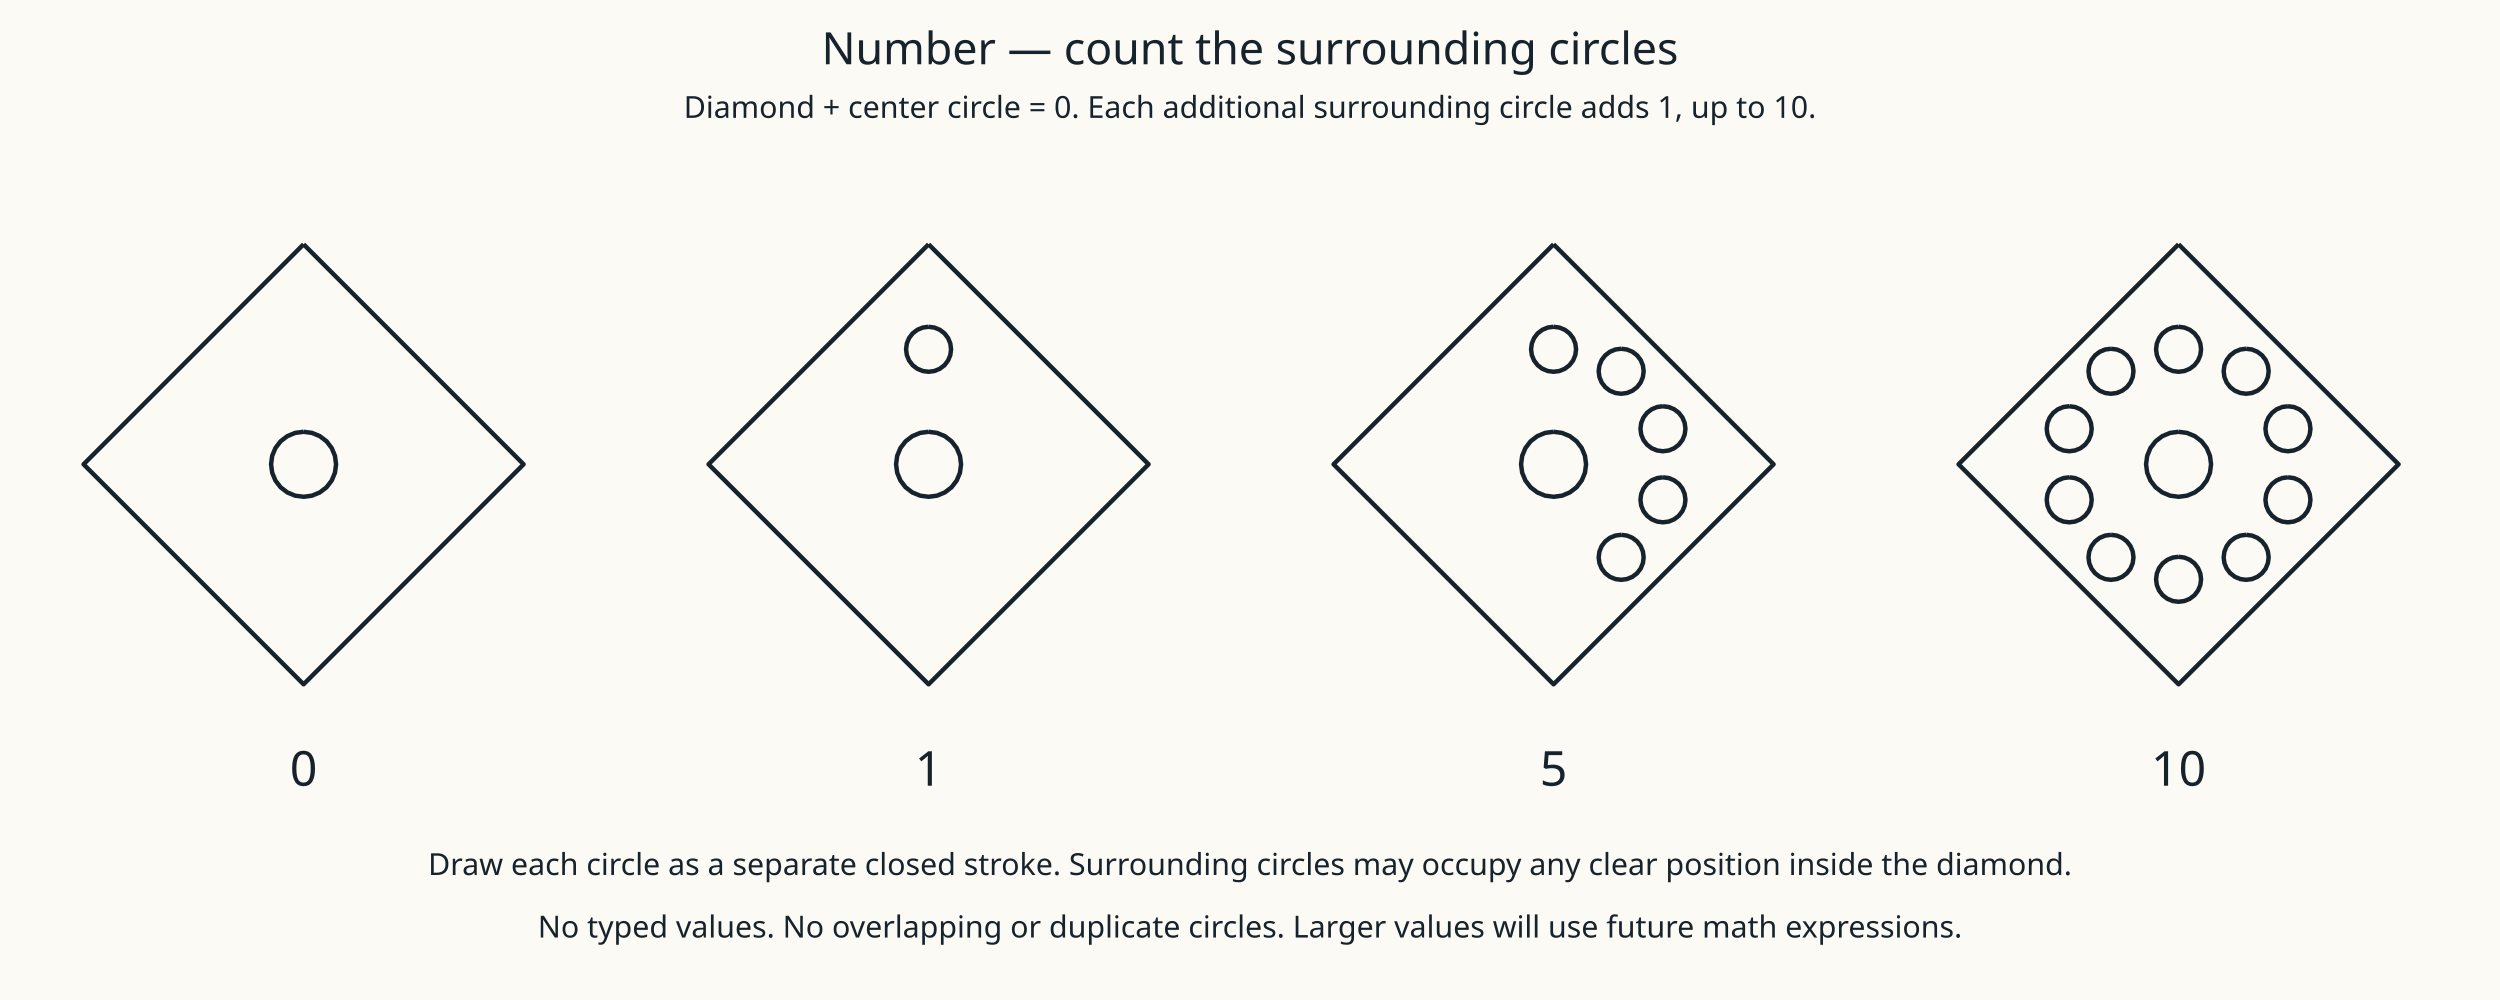
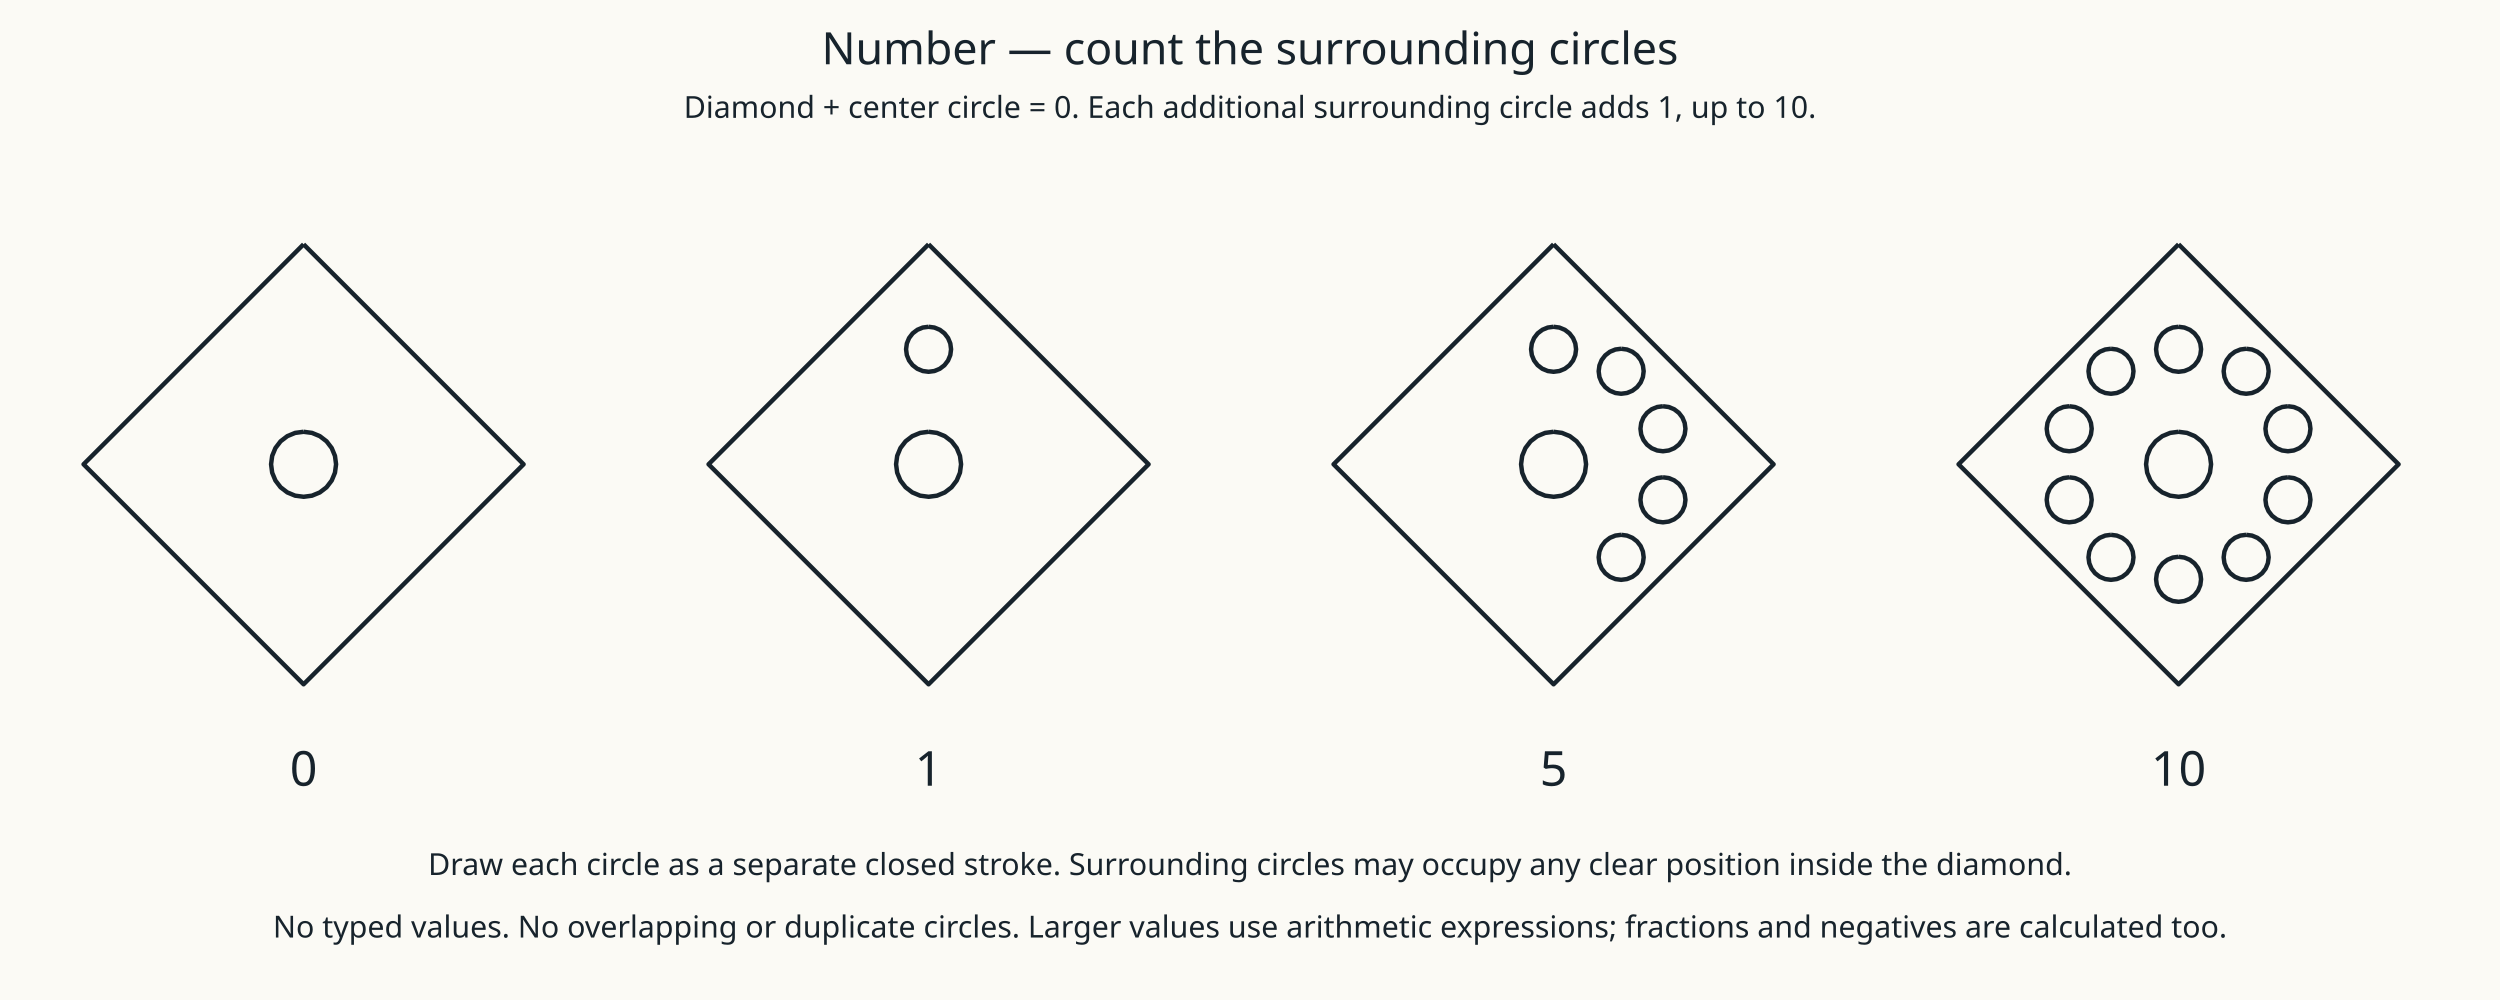
<svg xmlns="http://www.w3.org/2000/svg" width="1400" height="560" viewBox="0 0 1400 560">
  <rect width="1400" height="560" fill="#fbfaf5" />
  <g font-family="sans-serif" fill="#17232c">
    <text x="700" y="36" font-size="25" text-anchor="middle">Number — count the surrounding circles</text>
    <text x="700" y="66" font-size="17" text-anchor="middle">Diamond + center circle = 0. Each additional surrounding circle adds 1, up to 10.</text>
    <polyline points="170.00,136.80 293.20,260.00 170.00,383.20 46.80,260.00 170.00,136.80" fill="none" stroke="#17232c" stroke-width="2.5" stroke-linejoin="round" />
    <polyline points="170.00,241.80 174.71,242.42 179.10,244.24 182.87,247.13 185.76,250.90 187.58,255.29 188.20,260.00 187.58,264.71 185.76,269.10 182.87,272.87 179.10,275.76 174.71,277.58 170.00,278.20 165.29,277.58 160.90,275.76 157.13,272.87 154.24,269.10 152.42,264.71 151.80,260.00 152.42,255.29 154.24,250.90 157.13,247.13 160.90,244.24 165.29,242.42 170.00,241.80" fill="none" stroke="#17232c" stroke-width="2.5" stroke-linejoin="round" />
    <text x="170" y="440" font-size="27" text-anchor="middle">0</text>
    <polyline points="520.00,136.80 643.20,260.00 520.00,383.20 396.80,260.00 520.00,136.80" fill="none" stroke="#17232c" stroke-width="2.5" stroke-linejoin="round" />
    <polyline points="520.00,241.80 524.71,242.42 529.10,244.24 532.87,247.13 535.76,250.90 537.58,255.29 538.20,260.00 537.58,264.71 535.76,269.10 532.87,272.87 529.10,275.76 524.71,277.58 520.00,278.20 515.29,277.58 510.90,275.76 507.13,272.87 504.24,269.10 502.42,264.71 501.80,260.00 502.42,255.29 504.24,250.90 507.13,247.13 510.90,244.24 515.29,242.42 520.00,241.80" fill="none" stroke="#17232c" stroke-width="2.5" stroke-linejoin="round" />
    <polyline points="520.00,183.00 523.26,183.43 526.30,184.69 528.91,186.69 530.91,189.30 532.17,192.34 532.60,195.60 532.17,198.86 530.91,201.90 528.91,204.51 526.30,206.51 523.26,207.77 520.00,208.20 516.74,207.77 513.70,206.51 511.09,204.51 509.09,201.90 507.83,198.86 507.40,195.60 507.83,192.34 509.09,189.30 511.09,186.69 513.70,184.69 516.74,183.43 520.00,183.00" fill="none" stroke="#17232c" stroke-width="2.5" stroke-linejoin="round" />
    <text x="520" y="440" font-size="27" text-anchor="middle">1</text>
    <polyline points="870.00,136.80 993.20,260.00 870.00,383.20 746.80,260.00 870.00,136.80" fill="none" stroke="#17232c" stroke-width="2.5" stroke-linejoin="round" />
    <polyline points="870.00,241.80 874.71,242.42 879.10,244.24 882.87,247.13 885.76,250.90 887.58,255.29 888.20,260.00 887.58,264.71 885.76,269.10 882.87,272.87 879.10,275.76 874.71,277.58 870.00,278.20 865.29,277.58 860.90,275.76 857.13,272.87 854.24,269.10 852.42,264.71 851.80,260.00 852.42,255.29 854.24,250.90 857.13,247.13 860.90,244.24 865.29,242.42 870.00,241.80" fill="none" stroke="#17232c" stroke-width="2.5" stroke-linejoin="round" />
    <polyline points="870.00,183.00 873.26,183.43 876.30,184.69 878.91,186.69 880.91,189.30 882.17,192.34 882.60,195.60 882.17,198.86 880.91,201.90 878.91,204.51 876.30,206.51 873.26,207.77 870.00,208.20 866.74,207.77 863.70,206.51 861.09,204.51 859.09,201.90 857.83,198.86 857.40,195.60 857.83,192.34 859.09,189.30 861.09,186.69 863.70,184.69 866.74,183.43 870.00,183.00" fill="none" stroke="#17232c" stroke-width="2.5" stroke-linejoin="round" />
    <polyline points="907.85,195.30 911.11,195.73 914.15,196.99 916.76,198.99 918.77,201.60 920.02,204.64 920.45,207.90 920.02,211.16 918.77,214.20 916.76,216.81 914.15,218.81 911.11,220.07 907.85,220.50 904.59,220.07 901.55,218.81 898.94,216.81 896.94,214.20 895.68,211.16 895.25,207.90 895.68,204.64 896.94,201.60 898.94,198.99 901.55,196.99 904.59,195.73 907.85,195.30" fill="none" stroke="#17232c" stroke-width="2.5" stroke-linejoin="round" />
    <polyline points="931.25,227.50 934.51,227.93 937.55,229.19 940.16,231.19 942.16,233.80 943.42,236.84 943.85,240.10 943.42,243.36 942.16,246.40 940.16,249.01 937.55,251.01 934.51,252.27 931.25,252.70 927.99,252.27 924.95,251.01 922.34,249.01 920.34,246.40 919.08,243.36 918.65,240.10 919.08,236.84 920.34,233.80 922.34,231.19 924.95,229.19 927.99,227.93 931.25,227.50" fill="none" stroke="#17232c" stroke-width="2.5" stroke-linejoin="round" />
    <polyline points="931.25,267.30 934.51,267.73 937.55,268.99 940.16,270.99 942.16,273.60 943.42,276.64 943.85,279.90 943.42,283.16 942.16,286.20 940.16,288.81 937.55,290.81 934.51,292.07 931.25,292.50 927.99,292.07 924.95,290.81 922.34,288.81 920.34,286.20 919.08,283.16 918.65,279.90 919.08,276.64 920.34,273.60 922.34,270.99 924.95,268.99 927.99,267.73 931.25,267.30" fill="none" stroke="#17232c" stroke-width="2.5" stroke-linejoin="round" />
    <polyline points="907.85,299.50 911.11,299.93 914.15,301.19 916.76,303.19 918.77,305.80 920.02,308.84 920.45,312.10 920.02,315.36 918.77,318.40 916.76,321.01 914.15,323.01 911.11,324.27 907.85,324.70 904.59,324.27 901.55,323.01 898.94,321.01 896.94,318.40 895.68,315.36 895.25,312.10 895.68,308.84 896.94,305.80 898.94,303.19 901.55,301.19 904.59,299.93 907.85,299.50" fill="none" stroke="#17232c" stroke-width="2.5" stroke-linejoin="round" />
    <text x="870" y="440" font-size="27" text-anchor="middle">5</text>
    <polyline points="1220.00,136.80 1343.20,260.00 1220.00,383.20 1096.80,260.00 1220.00,136.80" fill="none" stroke="#17232c" stroke-width="2.5" stroke-linejoin="round" />
    <polyline points="1220.00,241.80 1224.71,242.42 1229.10,244.24 1232.87,247.13 1235.76,250.90 1237.58,255.29 1238.20,260.00 1237.58,264.71 1235.76,269.10 1232.87,272.87 1229.10,275.76 1224.71,277.58 1220.00,278.20 1215.29,277.58 1210.90,275.76 1207.13,272.87 1204.24,269.10 1202.42,264.71 1201.80,260.00 1202.42,255.29 1204.24,250.90 1207.13,247.13 1210.90,244.24 1215.29,242.42 1220.00,241.80" fill="none" stroke="#17232c" stroke-width="2.5" stroke-linejoin="round" />
    <polyline points="1220.00,183.00 1223.26,183.43 1226.30,184.69 1228.91,186.69 1230.91,189.30 1232.17,192.34 1232.60,195.60 1232.17,198.86 1230.91,201.90 1228.91,204.51 1226.30,206.51 1223.26,207.77 1220.00,208.20 1216.74,207.77 1213.70,206.51 1211.09,204.51 1209.09,201.90 1207.83,198.86 1207.40,195.60 1207.83,192.34 1209.09,189.30 1211.09,186.69 1213.70,184.69 1216.74,183.43 1220.00,183.00" fill="none" stroke="#17232c" stroke-width="2.5" stroke-linejoin="round" />
    <polyline points="1257.85,195.30 1261.11,195.73 1264.15,196.99 1266.76,198.99 1268.77,201.60 1270.02,204.64 1270.45,207.90 1270.02,211.16 1268.77,214.20 1266.76,216.81 1264.15,218.81 1261.11,220.07 1257.85,220.50 1254.59,220.07 1251.55,218.81 1248.94,216.81 1246.94,214.20 1245.68,211.16 1245.25,207.90 1245.68,204.64 1246.94,201.60 1248.94,198.99 1251.55,196.99 1254.59,195.73 1257.85,195.30" fill="none" stroke="#17232c" stroke-width="2.5" stroke-linejoin="round" />
    <polyline points="1281.25,227.50 1284.51,227.93 1287.55,229.19 1290.16,231.19 1292.16,233.80 1293.42,236.84 1293.85,240.10 1293.42,243.36 1292.16,246.40 1290.16,249.01 1287.55,251.01 1284.51,252.27 1281.25,252.70 1277.99,252.27 1274.95,251.01 1272.34,249.01 1270.34,246.40 1269.08,243.36 1268.65,240.10 1269.08,236.84 1270.34,233.80 1272.34,231.19 1274.95,229.19 1277.99,227.93 1281.25,227.50" fill="none" stroke="#17232c" stroke-width="2.5" stroke-linejoin="round" />
    <polyline points="1281.25,267.30 1284.51,267.73 1287.55,268.99 1290.16,270.99 1292.16,273.60 1293.42,276.64 1293.85,279.90 1293.42,283.16 1292.16,286.20 1290.16,288.81 1287.55,290.81 1284.51,292.07 1281.25,292.50 1277.99,292.07 1274.95,290.81 1272.34,288.81 1270.34,286.20 1269.08,283.16 1268.65,279.90 1269.08,276.64 1270.34,273.60 1272.34,270.99 1274.95,268.99 1277.99,267.73 1281.25,267.30" fill="none" stroke="#17232c" stroke-width="2.5" stroke-linejoin="round" />
    <polyline points="1257.85,299.50 1261.11,299.93 1264.15,301.19 1266.76,303.19 1268.77,305.80 1270.02,308.84 1270.45,312.10 1270.02,315.36 1268.77,318.40 1266.76,321.01 1264.15,323.01 1261.11,324.27 1257.85,324.70 1254.59,324.27 1251.55,323.01 1248.94,321.01 1246.94,318.40 1245.68,315.36 1245.25,312.10 1245.68,308.84 1246.94,305.80 1248.94,303.19 1251.55,301.19 1254.59,299.93 1257.85,299.50" fill="none" stroke="#17232c" stroke-width="2.5" stroke-linejoin="round" />
    <polyline points="1220.00,311.80 1223.26,312.23 1226.30,313.49 1228.91,315.49 1230.91,318.10 1232.17,321.14 1232.60,324.40 1232.17,327.66 1230.91,330.70 1228.91,333.31 1226.30,335.31 1223.26,336.57 1220.00,337.00 1216.74,336.57 1213.70,335.31 1211.09,333.31 1209.09,330.70 1207.83,327.66 1207.40,324.40 1207.83,321.14 1209.09,318.10 1211.09,315.49 1213.70,313.49 1216.74,312.23 1220.00,311.80" fill="none" stroke="#17232c" stroke-width="2.5" stroke-linejoin="round" />
    <polyline points="1182.15,299.50 1185.41,299.93 1188.45,301.19 1191.06,303.19 1193.06,305.80 1194.32,308.84 1194.75,312.10 1194.32,315.36 1193.06,318.40 1191.06,321.01 1188.45,323.01 1185.41,324.27 1182.15,324.70 1178.89,324.27 1175.85,323.01 1173.24,321.01 1171.23,318.40 1169.98,315.36 1169.55,312.10 1169.98,308.84 1171.23,305.80 1173.24,303.19 1175.85,301.19 1178.89,299.93 1182.15,299.50" fill="none" stroke="#17232c" stroke-width="2.5" stroke-linejoin="round" />
    <polyline points="1158.75,267.30 1162.01,267.73 1165.05,268.99 1167.66,270.99 1169.66,273.60 1170.92,276.64 1171.35,279.90 1170.92,283.16 1169.66,286.20 1167.66,288.81 1165.05,290.81 1162.01,292.07 1158.75,292.50 1155.49,292.07 1152.45,290.81 1149.84,288.81 1147.84,286.20 1146.58,283.16 1146.15,279.90 1146.58,276.64 1147.84,273.60 1149.84,270.99 1152.45,268.99 1155.49,267.73 1158.75,267.30" fill="none" stroke="#17232c" stroke-width="2.5" stroke-linejoin="round" />
    <polyline points="1158.75,227.50 1162.01,227.93 1165.05,229.19 1167.66,231.19 1169.66,233.80 1170.92,236.84 1171.35,240.10 1170.92,243.36 1169.66,246.40 1167.66,249.01 1165.05,251.01 1162.01,252.27 1158.75,252.70 1155.49,252.27 1152.45,251.01 1149.84,249.01 1147.84,246.40 1146.58,243.36 1146.15,240.10 1146.58,236.84 1147.84,233.80 1149.84,231.19 1152.45,229.19 1155.49,227.93 1158.75,227.50" fill="none" stroke="#17232c" stroke-width="2.5" stroke-linejoin="round" />
    <polyline points="1182.15,195.30 1185.41,195.73 1188.45,196.99 1191.06,198.99 1193.06,201.60 1194.32,204.64 1194.75,207.90 1194.32,211.16 1193.06,214.20 1191.06,216.81 1188.45,218.81 1185.41,220.07 1182.15,220.50 1178.89,220.07 1175.85,218.81 1173.24,216.81 1171.23,214.20 1169.98,211.16 1169.55,207.90 1169.98,204.64 1171.23,201.60 1173.24,198.99 1175.85,196.99 1178.89,195.73 1182.15,195.30" fill="none" stroke="#17232c" stroke-width="2.5" stroke-linejoin="round" />
    <text x="1220" y="440" font-size="27" text-anchor="middle">10</text>
    <text x="700" y="490" font-size="17" text-anchor="middle">Draw each circle as a separate closed stroke. Surrounding circles may occupy any clear position inside the diamond.</text>
-     <text x="700" y="525" font-size="17" text-anchor="middle">No typed values. No overlapping or duplicate circles. Larger values will use future math expressions.</text>
+     <text x="700" y="525" font-size="17" text-anchor="middle">No typed values. No overlapping or duplicate circles. Larger values use arithmetic expressions; fractions and negatives are calculated too.</text>
  </g>
</svg>
